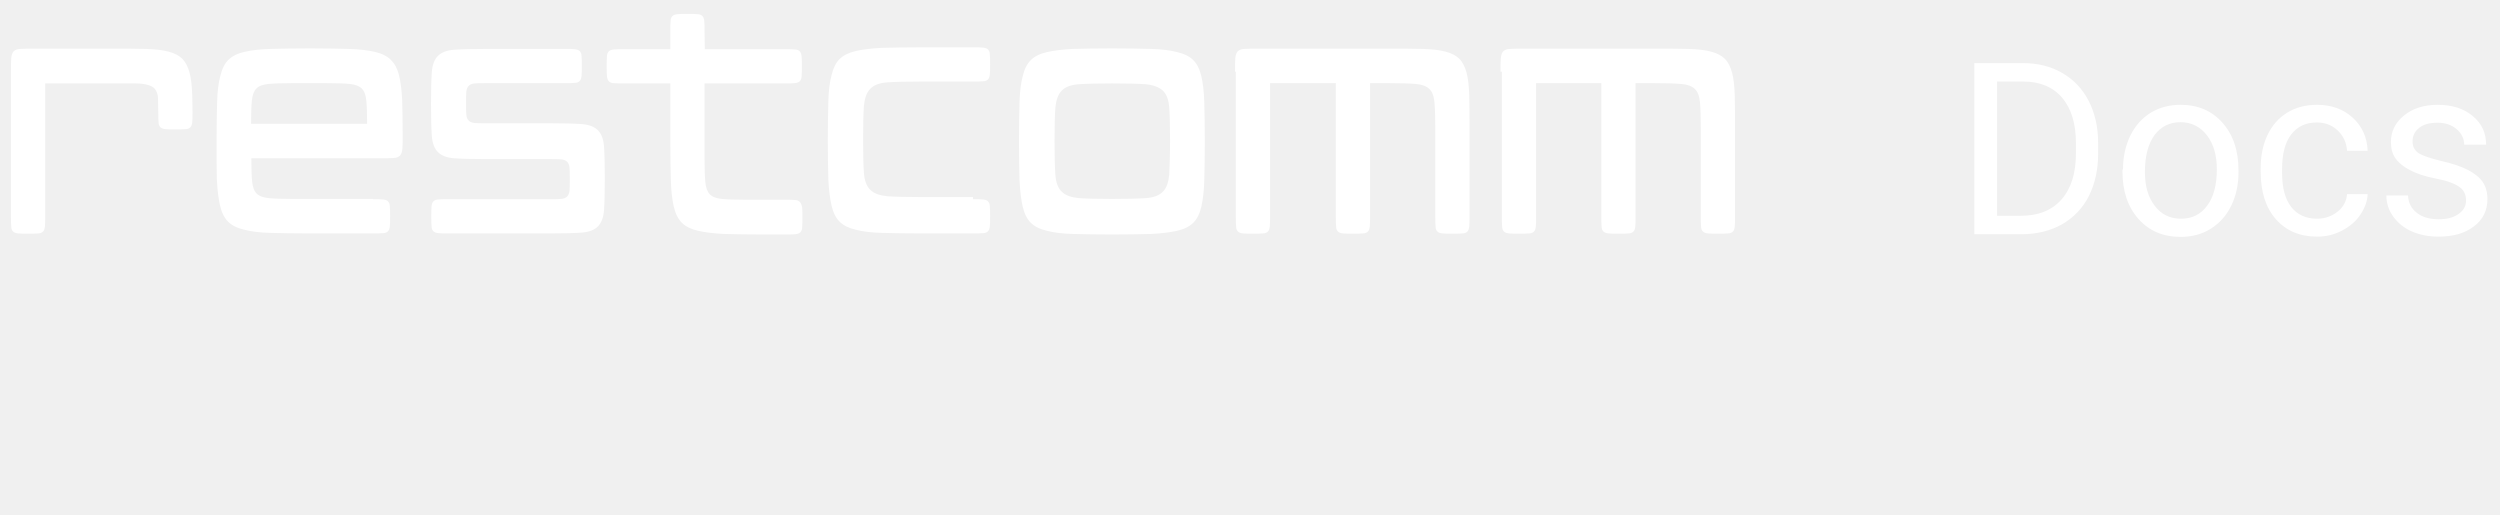
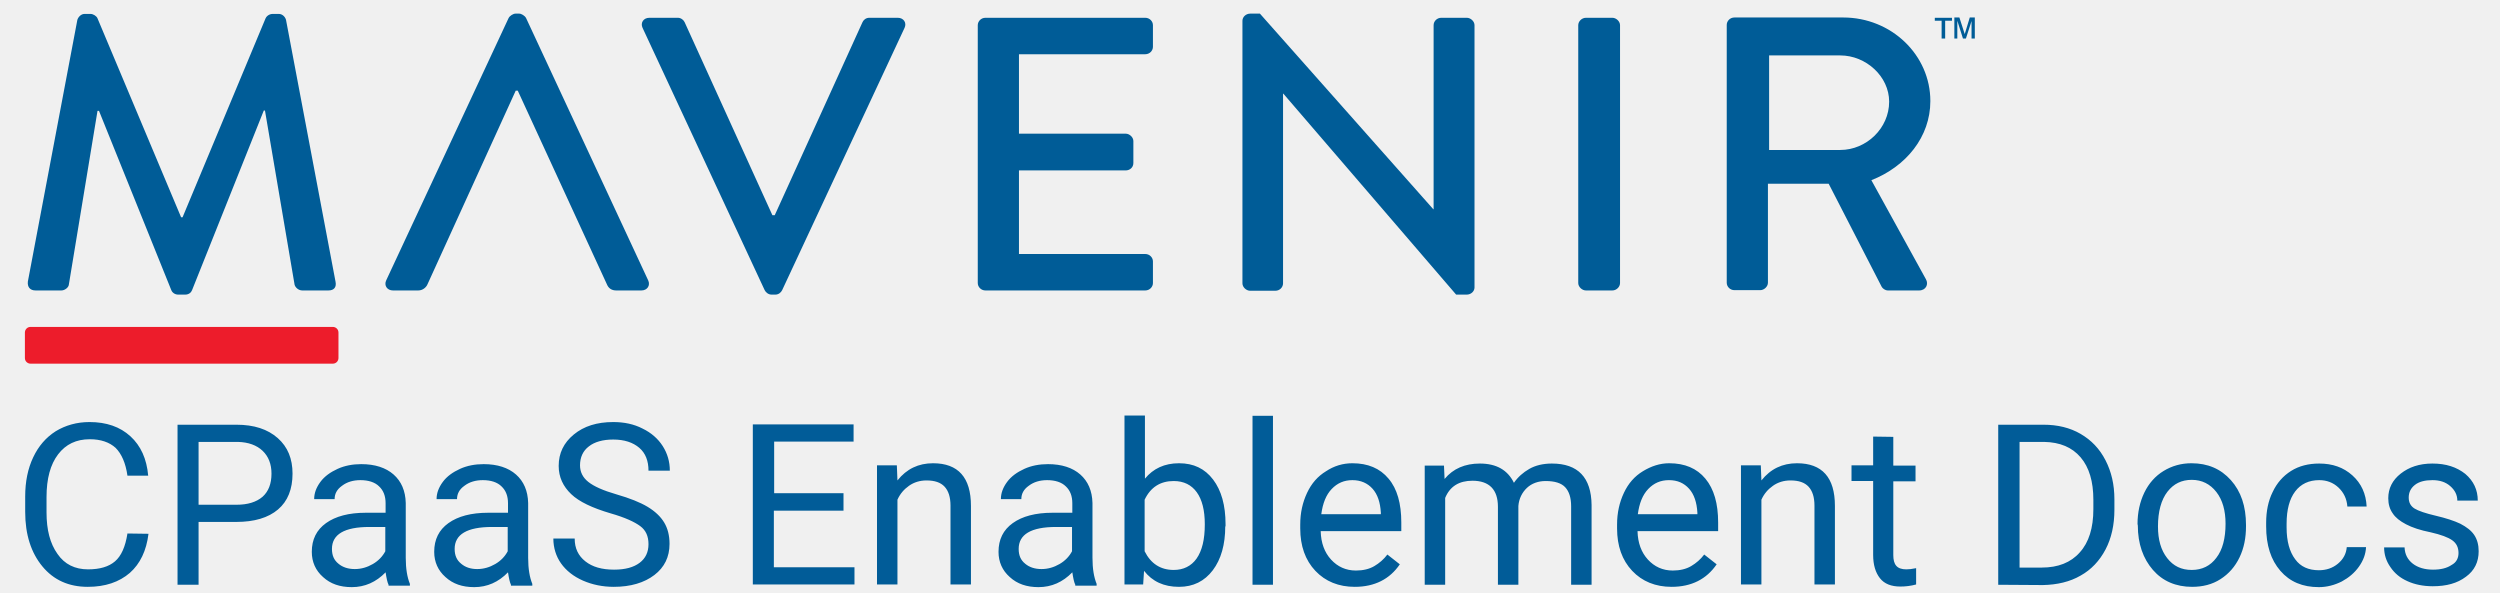
- <svg xmlns="http://www.w3.org/2000/svg" viewBox="0 0 935 192.5">
-   <path d="M738.4 87.6v-64h18.1c5.6 0 10.5 1.2 14.8 3.7s7.6 6 9.9 10.5c2.3 4.5 3.5 9.8 3.5 15.6v4.1c0 6-1.2 11.3-3.5 15.9-2.3 4.5-5.7 8-10 10.5-4.3 2.4-9.4 3.7-15.1 3.7h-17.7zm8.5-57.1v50.2h8.9c6.5 0 11.6-2 15.2-6.1s5.4-9.8 5.4-17.3v-3.7c0-7.3-1.7-12.9-5.1-17-3.4-4-8.3-6.1-14.5-6.1h-9.9zM794 63.4c0-4.7.9-8.8 2.7-12.6 1.8-3.7 4.4-6.6 7.6-8.6 3.3-2 7-3 11.2-3 6.5 0 11.7 2.2 15.7 6.7s6 10.4 6 17.9v.6c0 4.6-.9 8.8-2.7 12.5s-4.3 6.5-7.6 8.6-7.1 3.1-11.4 3.1c-6.4 0-11.7-2.2-15.7-6.7s-6-10.4-6-17.8v-.7h.2zm8.2.9c0 5.3 1.2 9.5 3.7 12.7 2.4 3.2 5.7 4.8 9.8 4.8s7.4-1.6 9.8-4.9c2.4-3.2 3.6-7.8 3.6-13.6 0-5.2-1.2-9.4-3.7-12.7-2.5-3.2-5.8-4.9-9.9-4.9-4 0-7.3 1.6-9.7 4.8-2.4 3.3-3.6 7.9-3.6 13.8zm64.4 17.5c2.9 0 5.4-.9 7.6-2.6s3.4-4 3.6-6.6h7.7c-.1 2.7-1.1 5.3-2.8 7.8s-4 4.4-6.9 5.9-5.9 2.2-9.2 2.2c-6.5 0-11.6-2.2-15.4-6.5-3.8-4.3-5.7-10.2-5.7-17.7v-1.4c0-4.6.8-8.7 2.5-12.3s4.1-6.4 7.3-8.4 6.9-3 11.3-3c5.3 0 9.8 1.6 13.3 4.8s5.4 7.3 5.6 12.4h-7.7c-.2-3.1-1.4-5.6-3.5-7.6s-4.7-3-7.8-3c-4.1 0-7.3 1.5-9.6 4.5s-3.4 7.3-3.4 12.9v1.5c0 5.5 1.1 9.7 3.4 12.7 2.3 2.9 5.5 4.4 9.7 4.4zm55.7-6.8c0-2.2-.8-3.9-2.5-5.1s-4.5-2.3-8.7-3.1-7.4-1.9-9.8-3.2c-2.4-1.2-4.2-2.7-5.4-4.4s-1.7-3.7-1.7-6.1c0-3.9 1.6-7.2 4.9-9.9 3.3-2.7 7.5-4 12.6-4 5.4 0 9.8 1.4 13.1 4.2 3.4 2.8 5 6.3 5 10.7h-8.2c0-2.2-.9-4.1-2.8-5.8-1.9-1.6-4.3-2.4-7.1-2.4-3 0-5.3.6-6.9 1.9-1.7 1.3-2.5 3-2.5 5.1 0 2 .8 3.4 2.3 4.4 1.6 1 4.4 1.9 8.4 2.9 4.1.9 7.3 2 9.9 3.3 2.5 1.3 4.4 2.8 5.6 4.5 1.2 1.8 1.8 3.9 1.8 6.5 0 4.2-1.7 7.7-5.1 10.2-3.4 2.6-7.8 3.8-13.2 3.8-3.8 0-7.2-.7-10.1-2s-5.2-3.2-6.9-5.6-2.5-5-2.5-7.8h8.1c.1 2.7 1.2 4.9 3.3 6.5 2 1.6 4.7 2.4 8.1 2.4 3.1 0 5.5-.6 7.4-1.9 2-1.4 2.9-3 2.9-5.1zm-782.8-.5c1.6 0 2.9 0 3.7.1.9.1 1.5.3 1.9.7.4.4.7 1 .7 1.9.1.9.1 2.1.1 3.7s0 2.9-.1 3.7c-.1.9-.3 1.5-.7 1.9-.4.4-1 .7-1.9.7-.9.1-2.1.1-3.7.1h-23.8c-5.8 0-10.6-.1-14.6-.2-3.9-.1-7.2-.5-9.8-1.2-2.6-.6-4.6-1.6-6-3-1.4-1.4-2.4-3.4-3-6-.6-2.6-1-5.8-1.2-9.8-.1-3.7-.1-8.5-.1-14.3 0-5.8.1-10.6.2-14.6.1-3.9.5-7.2 1.2-9.8.6-2.6 1.6-4.6 3-6 1.4-1.4 3.4-2.4 6-3 2.6-.6 5.8-1 9.8-1.1 3.9-.1 8.8-.2 14.6-.2 5.8 0 10.6.1 14.6.2 3.9.1 7.2.5 9.8 1.1 2.6.6 4.6 1.6 6 3 1.4 1.4 2.4 3.2 3 5.6.6 2.4 1 5.4 1.2 9.1.1 3.7.2 8.2.2 13.5 0 2.2 0 3.8-.1 5-.1 1.2-.4 2-.9 2.6-.5.5-1.4.9-2.6.9-1.2.1-2.8.1-5 .1H94c0 3.8.1 6.7.3 8.7.2 2 .7 3.5 1.7 4.5.9.9 2.4 1.5 4.5 1.7 2 .2 4.9.3 8.7.3h30.3m-2.2-28.1c0-3.8-.1-6.7-.3-8.7-.2-2-.7-3.5-1.7-4.5-.9-.9-2.4-1.5-4.5-1.7-2-.2-4.9-.3-8.7-.3h-13c-3.8 0-6.7.1-8.7.3-2 .2-3.5.7-4.5 1.7-.9.9-1.5 2.4-1.7 4.5-.2 2-.3 4.9-.3 8.7h43.4zm68.3 28.2c1.9 0 3.3 0 4.3-.1s1.7-.4 2.2-.9c.5-.5.8-1.2.9-2.2.1-1 .1-2.4.1-4.3s0-3.3-.1-4.3-.4-1.7-.9-2.2c-.5-.5-1.2-.8-2.2-.9-1-.1-2.4-.1-4.3-.1h-23.8c-5.1 0-9.1-.1-11.9-.3-2.8-.2-4.8-1-6.1-2.3-1.3-1.3-2.1-3.3-2.3-6.1-.2-2.8-.3-6.7-.3-11.9 0-5.1.1-9.1.3-11.9.2-2.8 1-4.8 2.3-6.1 1.3-1.3 3.3-2.1 6.1-2.3 2.8-.2 6.7-.3 11.9-.3h29.4c1.6 0 2.9 0 3.7.1.9.1 1.5.3 1.9.7.4.4.7 1 .7 1.9.1.9.1 2.1.1 3.7s0 2.9-.1 3.7c-.1.9-.3 1.5-.7 1.9-.4.4-1 .7-1.9.7-.9.1-2.1.1-3.7.1h-29.4c-1.9 0-3.3 0-4.3.1s-1.7.4-2.2.9c-.5.5-.8 1.2-.9 2.2-.1 1-.1 2.4-.1 4.3s0 3.3.1 4.3.4 1.7.9 2.2c.5.5 1.2.8 2.2.9 1 .1 2.4.1 4.3.1h23.8c5.1 0 9.1.1 11.9.3 2.8.2 4.8 1 6.1 2.3 1.3 1.3 2.1 3.3 2.3 6.1.2 2.8.3 6.7.3 11.9 0 5.1-.1 9.1-.3 11.9-.2 2.8-1 4.8-2.3 6.1-1.3 1.3-3.3 2.1-6.1 2.3-2.8.2-6.7.3-11.9.3h-37.9c-1.6 0-2.9 0-3.7-.1-.9-.1-1.5-.3-1.9-.7-.4-.4-.7-1-.7-1.9-.1-.9-.1-2.1-.1-3.7s0-2.9.1-3.7c.1-.9.3-1.5.7-1.9.4-.4 1-.7 1.9-.7.9-.1 2.1-.1 3.7-.1h37.9m158.3 0c1.6 0 2.9 0 3.7.1.9.1 1.5.3 1.9.7.4.4.7 1 .7 1.9.1.9.1 2.1.1 3.7s0 2.9-.1 3.7c-.1.9-.3 1.5-.7 1.9-.4.4-1 .7-1.9.7-.9.1-2.1.1-3.7.1h-19.5c-5.8 0-10.6-.1-14.6-.2-3.9-.1-7.2-.5-9.8-1.2-2.6-.6-4.6-1.6-6-3-1.4-1.4-2.4-3.4-3-6-.6-2.6-1-5.8-1.2-9.8-.1-3.9-.2-8.8-.2-14.6 0-5.8.1-10.6.2-14.6.1-3.9.5-7.2 1.2-9.8.6-2.6 1.6-4.6 3-6 1.4-1.4 3.4-2.4 6-3 2.6-.6 5.8-1 9.8-1.2 3.9-.1 8.8-.2 14.6-.2h19.5c1.6 0 2.9 0 3.7.1.9.1 1.5.3 1.9.7.4.4.7 1 .7 1.9.1.9.1 2.1.1 3.7s0 2.9-.1 3.7c-.1.9-.3 1.5-.7 1.9-.4.4-1 .7-1.9.7-.9.1-2.1.1-3.7.1h-19.5c-5.4 0-9.6.1-12.5.3-2.9.2-5.1 1-6.4 2.4-1.4 1.4-2.1 3.5-2.4 6.4-.2 2.9-.3 7.1-.3 12.5s.1 9.6.3 12.5c.2 2.9 1 5.1 2.4 6.4 1.4 1.4 3.5 2.1 6.4 2.4 2.9.2 7.1.3 12.5.3h19.5m52-55.6c5.8 0 10.6.1 14.6.2 3.9.1 7.2.5 9.8 1.2 2.6.6 4.6 1.6 6 3 1.4 1.4 2.4 3.4 3 6 .6 2.6 1 5.8 1.1 9.8.1 3.9.2 8.8.2 14.6 0 5.8-.1 10.6-.2 14.6-.1 3.9-.5 7.2-1.1 9.8-.6 2.6-1.6 4.6-3 6-1.4 1.4-3.4 2.4-6 3-2.6.6-5.8 1-9.8 1.2-3.9.1-8.8.2-14.6.2-5.8 0-10.6-.1-14.6-.2-3.9-.1-7.2-.5-9.8-1.2-2.6-.6-4.6-1.6-6-3-1.4-1.4-2.4-3.4-3-6-.6-2.6-1-5.8-1.2-9.8-.1-3.9-.2-8.8-.2-14.6 0-5.8.1-10.6.2-14.6.1-3.9.5-7.2 1.2-9.8.6-2.6 1.6-4.6 3-6 1.4-1.4 3.4-2.4 6-3 2.6-.6 5.8-1 9.8-1.2 3.9-.1 8.8-.2 14.6-.2m21.7 34.7c0-5.4-.1-9.6-.3-12.5-.2-2.9-1-5.1-2.4-6.4s-3.5-2.1-6.4-2.4c-2.9-.2-7.1-.3-12.5-.3s-9.6.1-12.5.3c-2.9.2-5.1 1-6.4 2.4-1.4 1.4-2.1 3.5-2.4 6.4-.2 2.9-.3 7.1-.3 12.5s.1 9.6.3 12.5c.2 2.9 1 5.1 2.4 6.4 1.4 1.4 3.5 2.1 6.4 2.4 2.9.2 7.1.3 12.5.3s9.6-.1 12.5-.3c2.9-.2 5.1-1 6.4-2.4 1.4-1.4 2.1-3.5 2.4-6.4.1-2.9.3-7.1.3-12.5zm24.3-26c0-2.2 0-3.8.1-5 .1-1.2.4-2 .9-2.6.5-.5 1.4-.9 2.6-.9 1.2-.1 2.8-.1 5-.1h48.9c5.1 0 9.3 0 12.7.1 3.4.1 6.3.4 8.5 1 2.3.6 4 1.5 5.2 2.7 1.2 1.2 2.1 3 2.7 5.2.6 2.3.9 5.1 1 8.6.1 3.5.1 7.7.1 12.7V81c0 1.6 0 2.9-.1 3.7-.1.9-.3 1.5-.7 1.9-.4.4-1 .7-1.9.7-.9.1-2.1.1-3.7.1s-2.9 0-3.7-.1c-.9-.1-1.5-.3-1.9-.7-.4-.4-.7-1-.7-1.9-.1-.9-.1-2.1-.1-3.7V48.4c0-4.3-.1-7.7-.3-10-.2-2.3-.8-4.1-1.9-5.1-1.1-1.1-2.8-1.7-5.1-1.9-2.3-.2-5.7-.3-10-.3h-7.1V81c0 1.6 0 2.9-.1 3.7-.1.9-.3 1.5-.7 1.9-.4.4-1 .7-1.9.7-.9.1-2.1.1-3.7.1s-2.9 0-3.7-.1c-.9-.1-1.5-.3-1.9-.7-.4-.4-.7-1-.7-1.9-.1-.9-.1-2.1-.1-3.7V31.1H475V81c0 1.6 0 2.9-.1 3.7-.1.9-.3 1.5-.7 1.9-.4.4-1 .7-1.9.7-.9.1-2.1.1-3.7.1s-2.9 0-3.7-.1c-.9-.1-1.5-.3-1.9-.7-.4-.4-.7-1-.7-1.9-.1-.9-.1-2.1-.1-3.7V26.8m99 0c0-2.2 0-3.8.1-5 .1-1.2.4-2 .9-2.6.5-.5 1.4-.9 2.6-.9 1.2-.1 2.8-.1 5-.1h48.9c5.1 0 9.3 0 12.7.1 3.4.1 6.3.4 8.5 1 2.3.6 4 1.5 5.2 2.7 1.2 1.2 2.1 3 2.7 5.2.6 2.3.9 5.1 1 8.6s.1 7.7.1 12.7V81c0 1.6 0 2.9-.1 3.7-.1.9-.3 1.5-.7 1.9-.4.4-1 .7-1.9.7-.9.1-2.1.1-3.7.1s-2.9 0-3.7-.1c-.9-.1-1.5-.3-1.9-.7-.4-.4-.7-1-.7-1.9-.1-.9-.1-2.1-.1-3.7V48.4c0-4.3-.1-7.7-.3-10-.2-2.3-.8-4.1-1.9-5.1-1.1-1.1-2.8-1.7-5.1-1.9-2.4-.2-5.7-.3-10-.3h-7.1V81c0 1.6 0 2.9-.1 3.7-.1.9-.3 1.5-.7 1.9-.4.4-1 .7-1.9.7-.9.1-2.1.1-3.7.1s-2.9 0-3.7-.1c-.9-.1-1.5-.3-1.9-.7-.4-.4-.7-1-.7-1.9-.1-.9-.1-2.1-.1-3.7V31.1h-24.4V81c0 1.6 0 2.9-.1 3.7-.1.9-.3 1.5-.7 1.9-.4.4-1 .7-1.9.7-.9.1-2.1.1-3.7.1s-2.9 0-3.7-.1c-.9-.1-1.5-.3-1.9-.7-.4-.4-.7-1-.7-1.9-.1-.9-.1-2.1-.1-3.7V26.8M16.9 31.1V81c0 1.6 0 2.9-.1 3.7-.1.9-.3 1.5-.7 1.9-.4.4-1 .7-1.9.7-.9.1-2.1.1-3.7.1s-2.9 0-3.7-.1c-.9-.1-1.5-.3-1.9-.7-.4-.4-.7-1-.7-1.9-.1-.9-.1-2.1-.1-3.7V26.8c0-2.2 0-3.8.1-5 .1-1.2.4-2 .9-2.6.5-.5 1.4-.9 2.6-.9 1.2-.1 2.8-.1 5-.1h29.1c5.1 0 9.3 0 12.7.1 3.4.1 6.3.4 8.5 1 2.3.6 4 1.5 5.2 2.7 1.2 1.2 2.1 3 2.7 5.2.6 2.3.9 5.1 1 8.6.1 3.5.1 6.2.1 6.2 0 1.6 0 2.9-.1 3.7-.1.9-.3 1.5-.7 1.9-.4.4-1 .7-1.9.7-.9.1-2.1.1-3.7.1s-2.9 0-3.7-.1c-.9-.1-1.5-.3-1.9-.7-.4-.4-.7-1-.7-1.9-.1-.9-.1-2.1-.1-3.7 0 0-.1-2.6-.1-5.1 0-1.5-.5-2.9-1.3-3.8-.9-1-3.3-1.9-7.1-1.9H16.9m282.2 44.3c-.4-.4-1-.7-1.9-.7-.9-.1-2.1-.1-3.7-.1h-14.8c-3.8 0-6.7-.1-8.7-.3-2-.2-3.5-.7-4.5-1.7-.9-.9-1.5-2.4-1.7-4.5-.2-2-.3-4.9-.3-8.7V31.2h21.3-2.9 11.6c1.6 0 2.9 0 3.7-.1.9-.1 1.5-.3 1.9-.7.4-.4.7-1 .7-1.9.1-.9.1-2.1.1-3.7s0-2.9-.1-3.7c-.1-.9-.3-1.5-.7-1.9-.4-.4-1-.7-1.9-.7-.9-.1-2.1-.1-3.7-.1h-29.9l-.1-6.8c0-1.6 0-2.9-.1-3.7-.1-.9-.3-1.5-.7-1.9-.4-.4-1-.7-1.9-.7-.9-.1-2.1-.1-3.7-.1s-2.9 0-3.7.1c-.9.1-1.5.3-1.9.7-.4.4-.7 1-.7 1.9-.1.9-.1 2.1-.1 3.7v6.8h-17.4c-1.6 0-2.9 0-3.7.1-.9.1-1.5.3-1.9.7-.4.4-.7 1-.7 1.9-.1.9-.1 2.1-.1 3.7s0 2.9.1 3.7c.1.9.3 1.5.7 1.9.4.4 1 .7 1.9.7.9.1 2.1.1 3.7.1h17.4v21.7c0 5.8.1 10.6.2 14.6.1 3.9.5 7.2 1.1 9.8.6 2.6 1.6 4.6 3 6 1.4 1.4 3.4 2.4 6 3 2.6.6 5.8 1 9.8 1.2 3.9.1 8.8.2 14.6.2h8.3c1.6 0 2.9 0 3.7-.1.9-.1 1.5-.3 1.9-.7.4-.4.7-1 .7-1.9.1-.9.1-2.1.1-3.7s0-2.9-.1-3.7c-.2-1.1-.5-1.7-.9-2.1" fill="#fff" />
+ <svg xmlns="http://www.w3.org/2000/svg" viewBox="0 0 843.5 199.9">
+   <path d="M50.1 180.1c-.7 5.7-2.8 10.1-6.3 13.2-3.6 3.1-8.3 4.7-14.2 4.7-6.4 0-11.5-2.3-15.3-6.9-3.8-4.6-5.8-10.7-5.8-18.4v-5.2c0-5 .9-9.4 2.7-13.2s4.3-6.7 7.6-8.8c3.3-2 7.1-3.1 11.4-3.1 5.7 0 10.3 1.6 13.8 4.8s5.5 7.6 6 13.3h-7c-.6-4.3-2-7.4-4-9.4-2.1-1.9-5-2.9-8.7-2.9-4.6 0-8.1 1.7-10.7 5.1-2.6 3.4-3.9 8.2-3.9 14.4v5.2c0 5.9 1.2 10.5 3.7 14 2.4 3.5 5.9 5.2 10.3 5.2 4 0 7-.9 9.1-2.7s3.5-4.9 4.2-9.4l7.1.1zm16.9-4v21.2h-7.1v-54h19.9c5.9 0 10.5 1.5 13.9 4.5s5 7 5 12c0 5.2-1.6 9.3-4.9 12.1s-8 4.2-14.1 4.2H67zm0-5.8h12.8c3.8 0 6.7-.9 8.8-2.7 2-1.8 3-4.4 3-7.8 0-3.2-1-5.8-3-7.7s-4.8-2.9-8.3-3H67v21.2zm64.1 27c-.4-.8-.7-2.2-1-4.2-3.2 3.3-7 5-11.4 5-4 0-7.2-1.1-9.7-3.4-2.5-2.2-3.8-5.1-3.8-8.5 0-4.2 1.6-7.4 4.8-9.7 3.2-2.3 7.7-3.5 13.4-3.5h6.7v-3.2c0-2.4-.7-4.3-2.2-5.7-1.4-1.4-3.6-2.1-6.3-2.1-2.4 0-4.5.6-6.2 1.9-1.7 1.2-2.5 2.7-2.5 4.5H106c0-2 .7-3.9 2.1-5.8 1.4-1.9 3.4-3.3 5.8-4.4 2.4-1.1 5.1-1.6 8-1.6 4.6 0 8.3 1.2 10.9 3.5s4 5.5 4.1 9.6v18.5c0 3.7.5 6.6 1.4 8.8v.6h-7.2v-.3zm-11.4-5.3c2.2 0 4.2-.6 6.1-1.7s3.3-2.6 4.2-4.3v-8.2h-5.4c-8.4 0-12.6 2.5-12.6 7.4 0 2.2.7 3.8 2.2 5 1.4 1.2 3.3 1.8 5.5 1.8zm52.7 5.3c-.4-.8-.7-2.2-1-4.2-3.2 3.3-7 5-11.4 5-4 0-7.2-1.1-9.7-3.4-2.5-2.2-3.8-5.1-3.8-8.5 0-4.2 1.6-7.4 4.8-9.7s7.7-3.5 13.4-3.5h6.7v-3.2c0-2.4-.7-4.3-2.2-5.7-1.4-1.4-3.6-2.1-6.3-2.1-2.4 0-4.5.6-6.2 1.9-1.7 1.2-2.5 2.7-2.5 4.5h-6.9c0-2 .7-3.9 2.1-5.8 1.4-1.9 3.4-3.3 5.8-4.4 2.4-1.1 5.1-1.6 8-1.6 4.6 0 8.3 1.2 10.9 3.5 2.6 2.3 4 5.5 4.1 9.6v18.5c0 3.7.5 6.6 1.4 8.8v.6h-7.2v-.3zM161 192c2.2 0 4.2-.6 6.1-1.7s3.3-2.6 4.2-4.3v-8.2H166c-8.4 0-12.6 2.5-12.6 7.4 0 2.2.7 3.8 2.2 5 1.4 1.2 3.2 1.8 5.4 1.8zm45-18.8c-6.1-1.8-10.6-3.9-13.3-6.5s-4.2-5.7-4.2-9.5c0-4.3 1.7-7.8 5.1-10.6 3.4-2.8 7.8-4.2 13.3-4.2 3.7 0 7 .7 9.9 2.2 2.9 1.4 5.2 3.4 6.8 5.9s2.4 5.3 2.4 8.3h-7.2c0-3.3-1-5.9-3.1-7.7s-5-2.8-8.8-2.8c-3.5 0-6.3.8-8.2 2.3-2 1.5-3 3.7-3 6.4 0 2.2.9 4.1 2.8 5.6s5 2.9 9.5 4.2 8 2.7 10.5 4.2 4.4 3.3 5.6 5.3 1.8 4.4 1.8 7.2c0 4.4-1.7 7.9-5.1 10.5s-8 4-13.7 4c-3.7 0-7.2-.7-10.4-2.1-3.2-1.4-5.7-3.4-7.4-5.8s-2.6-5.3-2.6-8.4h7.2c0 3.3 1.2 5.8 3.6 7.7s5.6 2.8 9.7 2.8c3.8 0 6.6-.8 8.6-2.3s3-3.6 3-6.3-.9-4.7-2.8-6.1-5.1-2.9-10-4.3zm78.5-.9h-23.4v19.1h27.2v5.8H254v-54h34v5.8h-26.8v17.4h23.4v5.9h-.1zm18.1-15.2l.2 5c3.1-3.9 7.1-5.8 12-5.8 8.5 0 12.8 4.8 12.8 14.4v26.5h-6.9v-26.6c0-2.9-.7-5-2-6.4s-3.3-2.1-6.1-2.1c-2.2 0-4.2.6-5.9 1.8-1.7 1.2-3 2.7-3.9 4.7v28.6h-6.9V157h6.7v.1zm60.2 40.2c-.4-.8-.7-2.2-1-4.2-3.2 3.3-7 5-11.4 5-4 0-7.2-1.1-9.7-3.4-2.5-2.2-3.8-5.1-3.8-8.5 0-4.2 1.6-7.4 4.8-9.7 3.2-2.3 7.7-3.5 13.4-3.5h6.7v-3.2c0-2.4-.7-4.3-2.2-5.7-1.4-1.4-3.6-2.1-6.3-2.1-2.4 0-4.5.6-6.2 1.9-1.7 1.2-2.5 2.7-2.5 4.5h-6.9c0-2 .7-3.9 2.1-5.8 1.4-1.9 3.4-3.3 5.8-4.4 2.4-1.1 5.1-1.6 8-1.6 4.6 0 8.3 1.2 10.9 3.5s4 5.5 4.1 9.6v18.5c0 3.7.5 6.6 1.4 8.8v.6h-7.2v-.3zm-11.4-5.3c2.2 0 4.2-.6 6.1-1.7s3.3-2.6 4.2-4.3v-8.2h-5.4c-8.4 0-12.6 2.5-12.6 7.4 0 2.2.7 3.8 2.2 5 1.4 1.2 3.3 1.8 5.5 1.8zm62-14.4c0 6.1-1.4 11.1-4.2 14.8s-6.6 5.6-11.4 5.6c-5.1 0-9-1.8-11.8-5.4l-.3 4.6h-6.3v-57h6.9v21.3c2.8-3.4 6.6-5.2 11.5-5.2s8.7 1.8 11.5 5.5 4.2 8.7 4.2 15.1v.7h-.1zm-6.9-.7c0-4.7-.9-8.3-2.7-10.8-1.8-2.5-4.4-3.8-7.8-3.8-4.5 0-7.8 2.1-9.8 6.3V186c2.1 4.2 5.4 6.3 9.8 6.3 3.3 0 5.9-1.3 7.7-3.8 1.9-2.7 2.8-6.5 2.8-11.6zm23 20.4h-6.9v-57h6.9v57zm27.6.7c-5.4 0-9.9-1.8-13.3-5.4s-5.1-8.4-5.1-14.3V177c0-4 .8-7.5 2.3-10.7s3.6-5.6 6.4-7.3c2.7-1.8 5.7-2.7 8.9-2.7 5.2 0 9.3 1.7 12.2 5.2 2.9 3.4 4.3 8.4 4.3 14.8v2.9h-27.2c.1 4 1.3 7.2 3.5 9.6 2.2 2.4 5 3.7 8.4 3.7 2.4 0 4.5-.5 6.2-1.5s3.2-2.3 4.4-3.9l4.2 3.3c-3.4 5-8.5 7.6-15.2 7.6zm-.8-36c-2.8 0-5.1 1-7 3s-3 4.8-3.5 8.5h20.1v-.5c-.2-3.5-1.1-6.2-2.8-8.1-1.7-1.9-4-2.9-6.8-2.9zm30.9-4.9l.2 4.5c2.9-3.5 6.9-5.2 11.9-5.2 5.6 0 9.4 2.2 11.5 6.5 1.3-1.9 3.1-3.5 5.2-4.7s4.7-1.8 7.6-1.8c8.8 0 13.3 4.7 13.4 14v26.9h-6.9v-26.5c0-2.9-.7-5-2-6.4s-3.5-2.1-6.6-2.1c-2.5 0-4.7.8-6.3 2.3s-2.7 3.6-2.9 6.1v26.6h-6.9V171c0-5.8-2.9-8.8-8.6-8.8-4.5 0-7.6 1.9-9.2 5.8v29.3h-6.9v-40.2h6.5zM564 198c-5.4 0-9.9-1.8-13.3-5.4s-5.1-8.4-5.1-14.3V177c0-4 .8-7.5 2.3-10.7s3.6-5.6 6.4-7.3 5.7-2.7 8.9-2.7c5.2 0 9.3 1.7 12.2 5.2s4.3 8.4 4.3 14.8v2.9h-27.2c.1 4 1.3 7.2 3.5 9.6s5 3.7 8.4 3.7c2.4 0 4.5-.5 6.2-1.5s3.2-2.3 4.4-3.9l4.2 3.3c-3.4 5-8.5 7.6-15.2 7.6zm-.9-36c-2.8 0-5.1 1-7 3s-3 4.8-3.5 8.5h20.1v-.5c-.2-3.5-1.1-6.2-2.8-8.1s-3.9-2.9-6.8-2.9zm31-4.9l.2 5c3.1-3.9 7.1-5.8 12-5.8 8.5 0 12.8 4.8 12.8 14.4v26.5h-6.9v-26.6c0-2.9-.7-5-2-6.4s-3.3-2.1-6.1-2.1c-2.2 0-4.2.6-5.9 1.8s-3 2.7-3.9 4.7v28.6h-6.9V157h6.7v.1zm44.7-9.7v9.7h7.5v5.3h-7.5v24.9c0 1.6.3 2.8 1 3.6s1.8 1.2 3.4 1.2c.8 0 1.9-.1 3.3-.4v5.5c-1.8.5-3.6.7-5.3.7-3.1 0-5.4-.9-6.9-2.8s-2.3-4.5-2.3-7.9v-24.9h-7.3V157h7.3v-9.7l6.8.1zm35.4 49.9v-54h15.3c4.7 0 8.9 1 12.5 3.1s6.4 5 8.4 8.9 3 8.2 3 13.2v3.5c0 5.1-1 9.6-3 13.4s-4.8 6.8-8.4 8.8c-3.6 2.1-7.9 3.1-12.7 3.2l-15.1-.1zm7.2-48.2v42.4h7.5c5.5 0 9.8-1.7 12.8-5.1 3.1-3.4 4.6-8.3 4.6-14.6v-3.2c0-6.1-1.4-10.9-4.3-14.3-2.9-3.4-7-5.1-12.3-5.2h-8.3zm39.8 27.7c0-3.9.8-7.5 2.3-10.6s3.7-5.6 6.5-7.3 5.9-2.6 9.4-2.6c5.5 0 9.9 1.9 13.3 5.7s5.1 8.8 5.1 15.1v.5c0 3.9-.7 7.4-2.2 10.5s-3.6 5.5-6.4 7.3-6 2.6-9.6 2.6c-5.4 0-9.9-1.9-13.2-5.7s-5.1-8.8-5.1-15l-.1-.5zm6.9.8c0 4.5 1 8 3.1 10.7s4.8 4 8.3 4 6.3-1.4 8.3-4.1c2.1-2.7 3.1-6.6 3.1-11.5 0-4.4-1-8-3.1-10.7s-4.9-4.1-8.3-4.1c-3.4 0-6.1 1.3-8.2 4s-3.2 6.7-3.2 11.7zm54.3 14.8c2.4 0 4.6-.7 6.4-2.2 1.8-1.5 2.8-3.3 3-5.6h6.5c-.1 2.3-.9 4.5-2.4 6.6s-3.4 3.7-5.8 5c-2.4 1.2-5 1.9-7.7 1.9-5.5 0-9.8-1.8-13-5.5s-4.8-8.6-4.8-15v-1.2c0-3.9.7-7.4 2.2-10.4 1.4-3 3.5-5.4 6.2-7.1 2.7-1.7 5.9-2.5 9.5-2.5 4.5 0 8.2 1.3 11.2 4s4.6 6.2 4.8 10.5H792c-.2-2.6-1.2-4.7-3-6.4s-4-2.5-6.5-2.5c-3.5 0-6.2 1.3-8.1 3.8-1.9 2.5-2.9 6.1-2.9 10.9v1.3c0 4.6 1 8.2 2.9 10.7 1.8 2.5 4.5 3.7 8 3.7zm47.1-5.8c0-1.9-.7-3.3-2.1-4.3-1.4-1-3.8-1.9-7.3-2.7-3.5-.7-6.2-1.6-8.3-2.7s-3.6-2.3-4.5-3.7c-1-1.4-1.5-3.1-1.5-5.1 0-3.3 1.4-6.1 4.2-8.3s6.3-3.4 10.7-3.4c4.6 0 8.2 1.2 11.1 3.5 2.8 2.4 4.2 5.4 4.2 9h-6.9c0-1.9-.8-3.5-2.4-4.9s-3.6-2-6-2c-2.5 0-4.5.5-5.9 1.6s-2.1 2.5-2.1 4.3c0 1.7.7 2.9 2 3.7s3.7 1.6 7.1 2.4c3.4.8 6.2 1.7 8.3 2.7 2.1 1.1 3.7 2.3 4.7 3.8s1.5 3.3 1.5 5.5c0 3.6-1.4 6.5-4.3 8.6-2.9 2.2-6.6 3.2-11.2 3.2-3.2 0-6.1-.6-8.5-1.7-2.5-1.1-4.4-2.7-5.8-4.8-1.4-2-2.1-4.2-2.1-6.6h6.9c.1 2.3 1 4.1 2.8 5.5 1.7 1.3 4 2 6.8 2 2.6 0 4.7-.5 6.3-1.6 1.5-.8 2.3-2.2 2.3-4z" fill="#015c98" />
+   <path d="M112.3 122.7h-102c-1 0-1.9-.8-1.9-1.9v-8.6c0-1 .8-1.9 1.9-1.9h102c1 0 1.9.8 1.9 1.9v8.6c0 1-.8 1.9-1.9 1.9z" fill="#ed1c2b" />
+   <path d="M144.2 96c-.4.9-1.5 2-3.1 2h-8.5c-2 0-3.1-1.7-2.3-3.4l41.3-88.5c.4-.8 1.6-1.5 2.3-1.5h1.3c.7 0 1.9.7 2.3 1.5l41.2 88.5c.8 1.7-.3 3.4-2.3 3.4h-8.5c-1.6 0-2.6-.8-3.1-2l-30.1-65.4h-.7L144.2 96zM26.1 6.7c.3-1 1.3-2 2.4-2h2.1c.8 0 2 .7 2.3 1.5l28.2 67.1h.5l28-67.1C90 5.3 91 4.7 92 4.7h2.1c1.1 0 2.1.9 2.4 2L113.2 95c.4 1.9-.5 3-2.4 3H102c-1.2 0-2.3-.9-2.6-1.9l-10-58.8H89L64.8 97.9c-.3.8-1.1 1.5-2.3 1.5h-2.4c-1.1 0-2-.7-2.3-1.5L33.4 37.4h-.5l-9.7 58.8c-.2.9-1.4 1.8-2.5 1.8H12c-1.9 0-2.8-1.2-2.6-3L26.1 6.7zm190.7 2.7c-.8-1.7.3-3.4 2.3-3.4h9.6c1.1 0 2 .8 2.3 1.5l29.6 65.1h.8L291 7.5c.3-.7 1.1-1.5 2.3-1.5h9.6c2 0 3.1 1.7 2.3 3.4l-41.3 88.5c-.4.8-1.2 1.5-2.3 1.5h-1.3c-1 0-1.9-.7-2.3-1.5L216.8 9.4zm113.1-.9c0-1.3 1.1-2.5 2.6-2.5h53.9c1.5 0 2.6 1.2 2.6 2.5v7.3c0 1.3-1.1 2.5-2.6 2.5h-42.6v26.8h36c1.3 0 2.6 1.2 2.6 2.5V55c0 1.5-1.2 2.5-2.6 2.5h-36v28.2h42.6c1.5 0 2.6 1.2 2.6 2.5v7.3c0 1.3-1.1 2.5-2.6 2.5h-53.9c-1.5 0-2.6-1.2-2.6-2.5v-87zM419.2 7c0-1.3 1.2-2.4 2.6-2.4h3.3l58.5 66h.1V8.5c0-1.3 1.1-2.5 2.6-2.5h8.6c1.3 0 2.6 1.2 2.6 2.5V97c0 1.3-1.2 2.4-2.6 2.4h-3.6L433 31.6h-.1v64c0 1.3-1.1 2.5-2.6 2.5h-8.5c-1.3 0-2.6-1.2-2.6-2.5V7zm113.3 1.5c0-1.3 1.2-2.5 2.6-2.5h8.9c1.3 0 2.6 1.2 2.6 2.5v87c0 1.3-1.2 2.5-2.6 2.5h-8.9c-1.3 0-2.6-1.2-2.6-2.5v-87zm98.9 52.3c11.7-4.6 19.9-14.6 19.9-26.7 0-15.6-13.2-28.2-29.4-28.2h-36.7c-1.5 0-2.6 1.2-2.6 2.5v87c0 1.3 1.1 2.5 2.6 2.5h8.7c1.3 0 2.6-1.2 2.6-2.5V62H617l17.9 34.8c.3.5 1.1 1.2 2.1 1.2h10.5c2.3 0 3.3-2.1 2.3-3.8l-18.4-33.4zm-34.5-10.1v-32h24c8.7 0 16.5 7.1 16.5 15.6 0 9-7.7 16.3-16.5 16.3h-24zM655.1 13V7h-2.3V6h5.8v1h-2.3v6h-1.2zm4.3 0V5.9h1.7l1.8 5.6 1.7-5.6h1.7V13h-1.1V7.1l-1.9 5.9h-1l-1.9-6v6h-1z" fill="#005c97" />
</svg>
